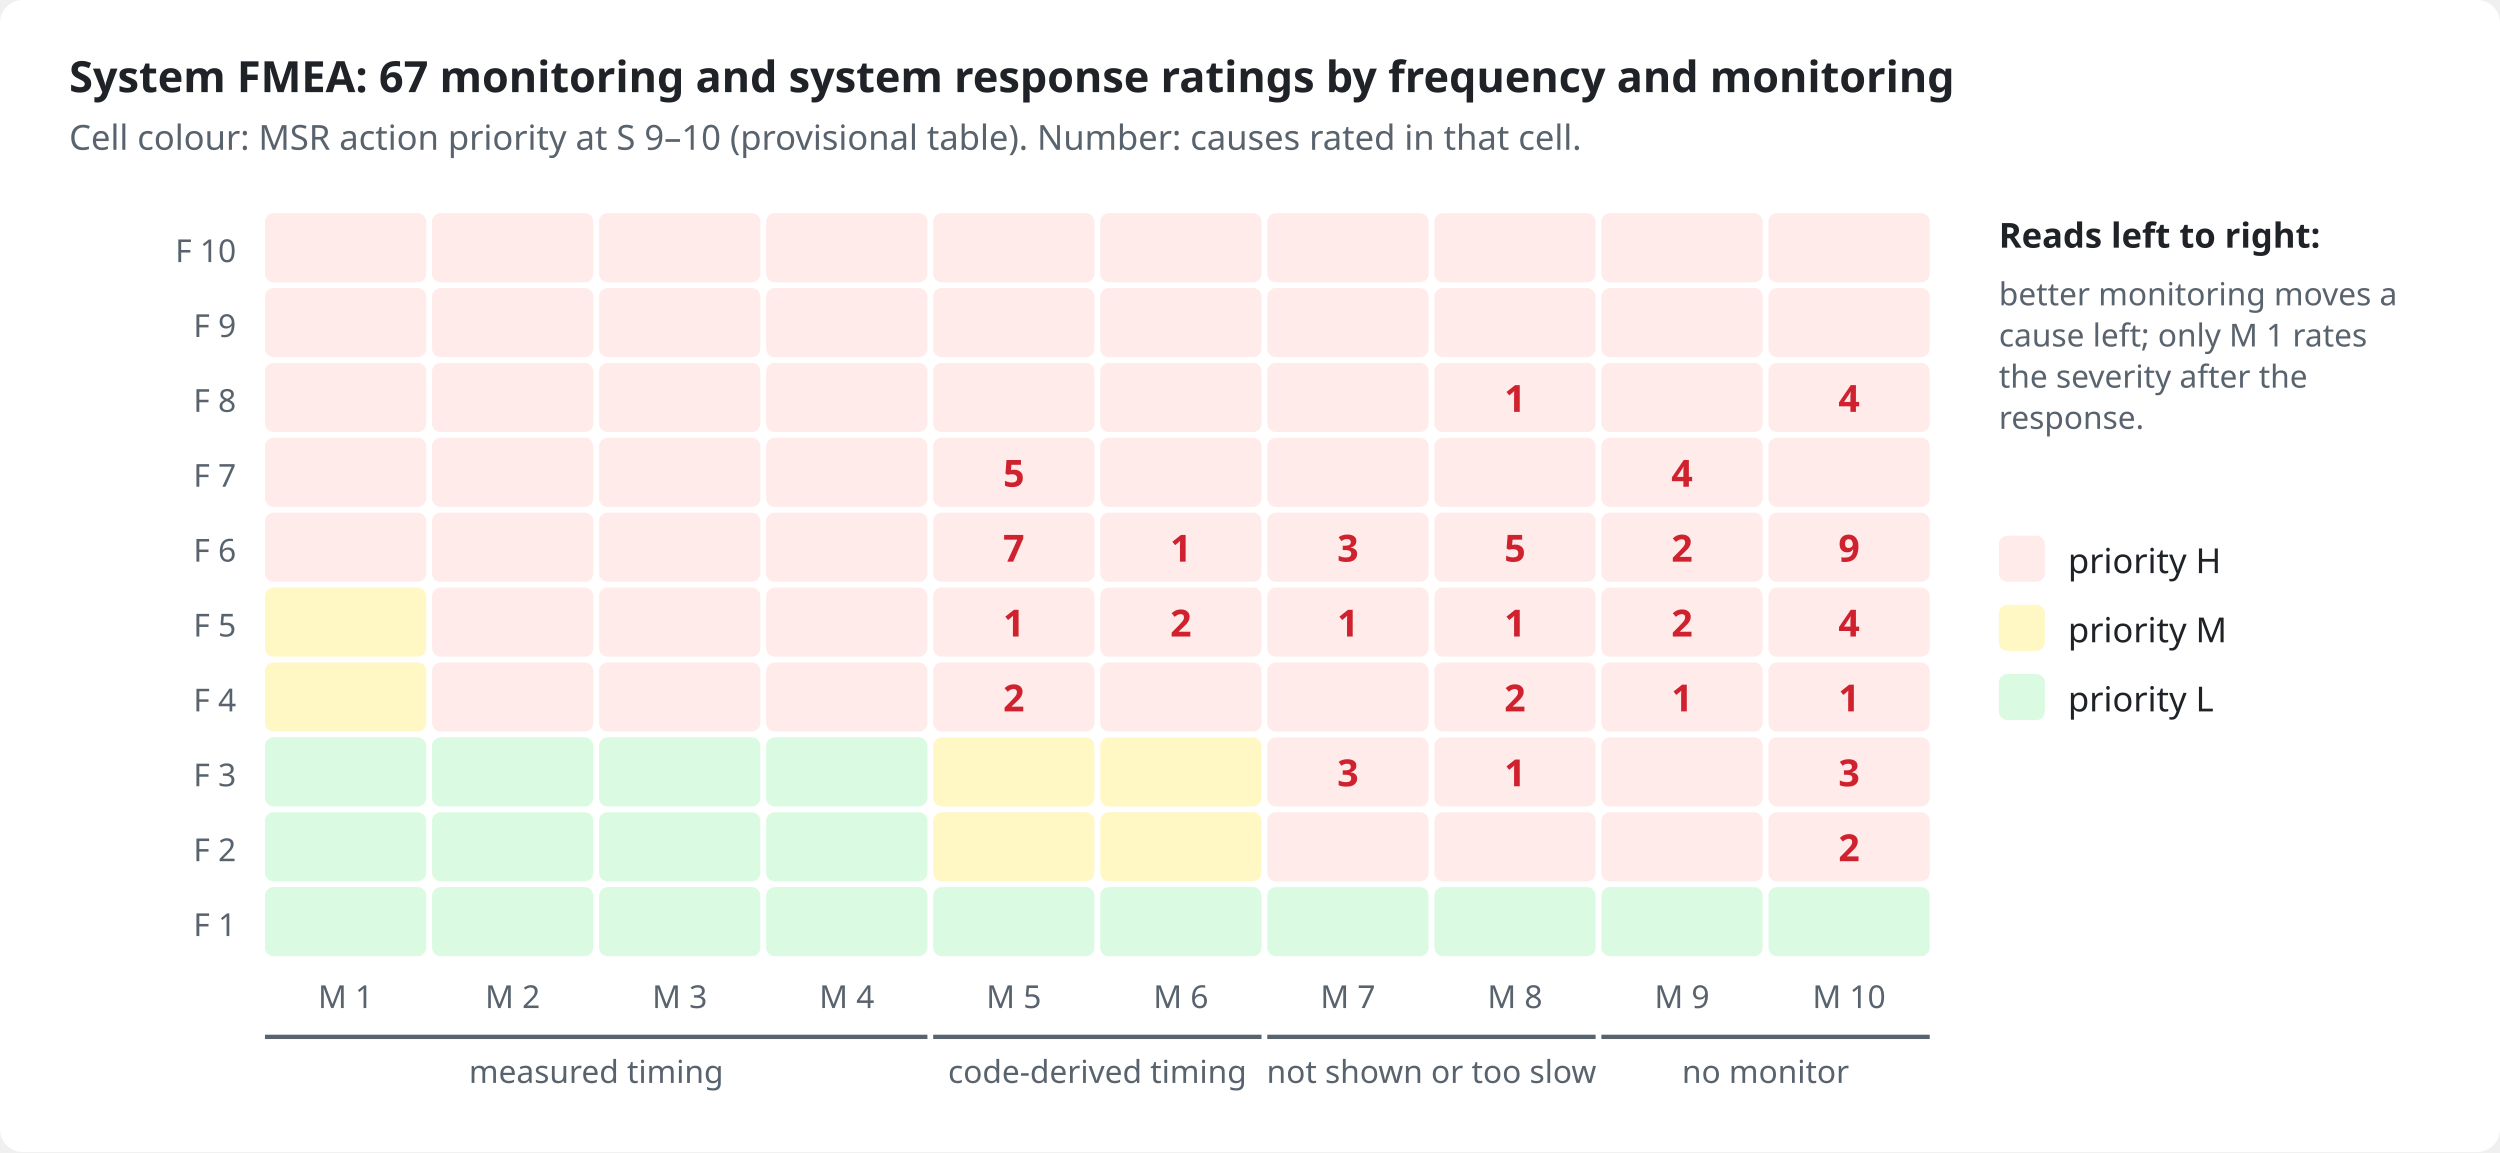
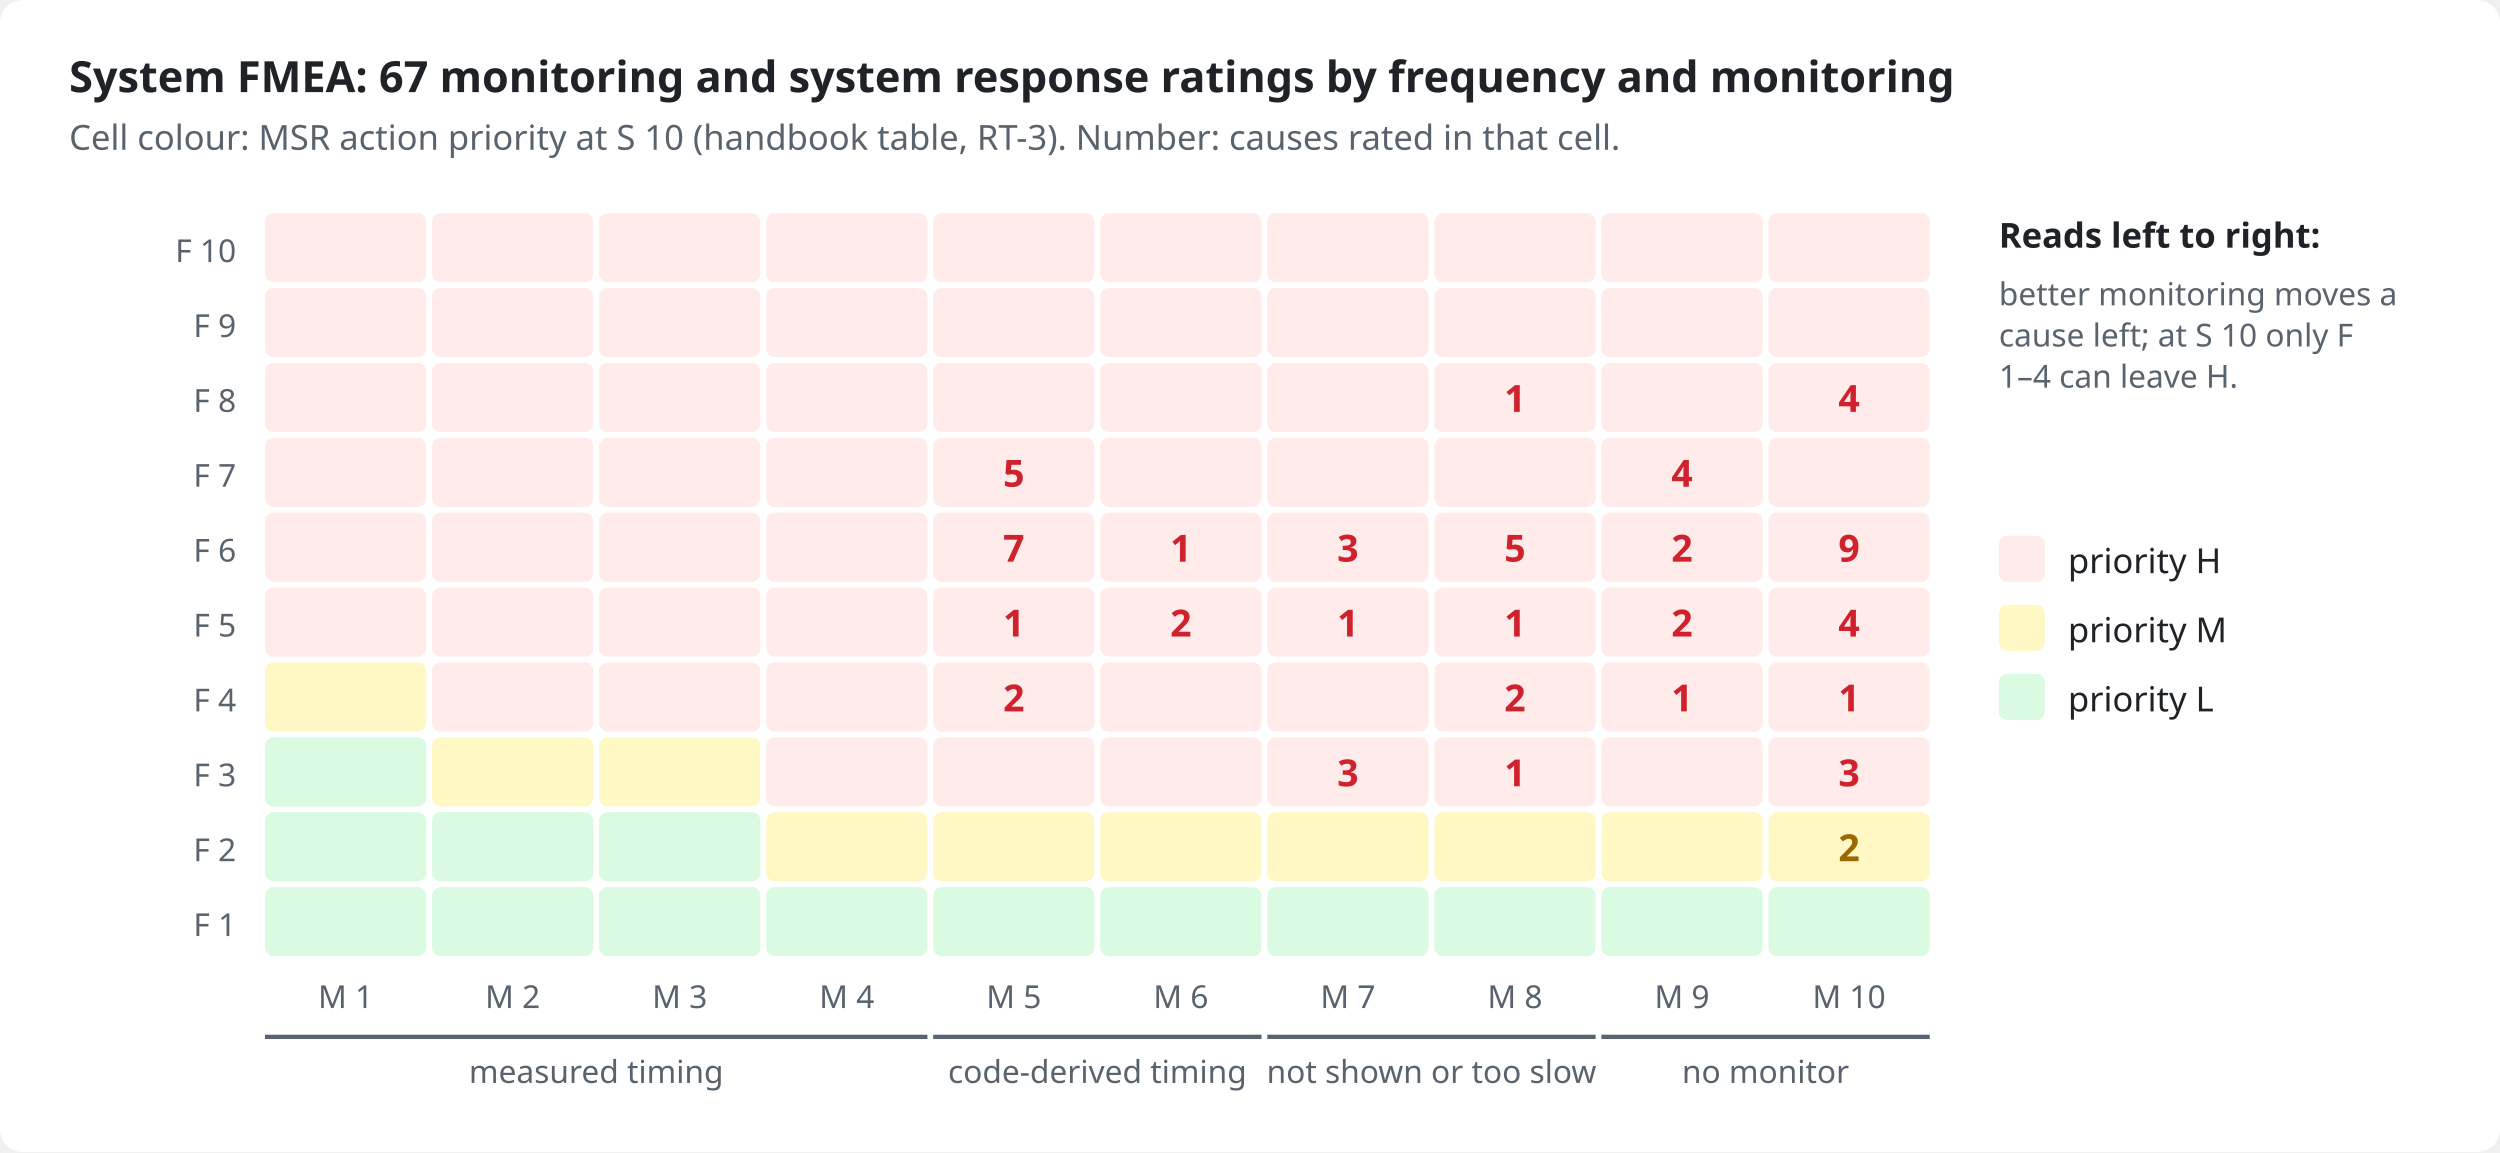
<svg xmlns="http://www.w3.org/2000/svg" viewBox="0 0 868 400" width="868" height="400" role="img">
  <style>
.bg{fill:#ffffff}.ink{fill:#1f2328}.mut{fill:#59636e}.acc{fill:#0969da}.surf{fill:#f6f8fa}.box{fill:#ffffff;stroke:#d1d9e0}
.in{fill:#ddf4ff;stroke:#54aeff}.out{fill:#f6f8fa;stroke:#d1d9e0}.bd{fill:none;stroke:#0969da;stroke-dasharray:6 4}.frame{fill:none;stroke:#d1d9e0}
.hS{fill:#ffebe9}.h{fill:#cf222e}.mS{fill:#fff8c5}.m{fill:#9a6700}.lS{fill:#dafbe1}.l{fill:#1a7f37}
.hB{fill:#ffebe9;stroke:#ff8182}.lB{fill:#dafbe1;stroke:#4ac26b}.nB{fill:#fbefff;stroke:#c297ff}.n{fill:#8250df}
.ln{stroke:#59636e;fill:none}.data{stroke:#0969da;fill:none}.energy{stroke:#bc4c00;fill:none;stroke-width:2.2}
.physical{stroke:#59636e;fill:none;stroke-dasharray:5 3}.material{stroke:#1a7f37;fill:none;stroke-dasharray:1.5 3}
.ah{fill:#59636e}.lbl{fill:#ffffff}.lane{fill:#f6f8fa}.laneT{fill:#59636e}
text{font-family:-apple-system,BlinkMacSystemFont,"Segoe UI","Noto Sans",Helvetica,Arial,sans-serif}
.mono{font-family:ui-monospace,SFMono-Regular,"SF Mono",Menlo,Consolas,monospace}
@media (prefers-color-scheme: dark){
.bg{fill:#0d1117}.ink{fill:#e6edf3}.mut{fill:#9198a1}.acc{fill:#4493f8}.surf{fill:#151b23}.box{fill:#0d1117;stroke:#3d444d}
.in{fill:#0c2d6b;stroke:#1f6feb}.out{fill:#151b23;stroke:#3d444d}.bd{stroke:#4493f8}.frame{stroke:#3d444d}
.hS{fill:#3c1618}.h{fill:#ff7b72}.mS{fill:#3a2a0c}.m{fill:#d29922}.lS{fill:#12261a}.l{fill:#3fb950}
.hB{fill:#3c1618;stroke:#da3633}.lB{fill:#12261a;stroke:#238636}.nB{fill:#271052;stroke:#8957e5}.n{fill:#ab7df8}
.ln{stroke:#9198a1}.data{stroke:#4493f8}.energy{stroke:#f0883e}.physical{stroke:#9198a1}.material{stroke:#3fb950}
.ah{fill:#9198a1}.lbl{fill:#0d1117}.lane{fill:#151b23}.laneT{fill:#9198a1}}
</style>
  <rect class="bg" x="0" y="0" width="868" height="400" rx="8" />
  <text x="24.0" y="32.0" class="ink" font-size="15" font-weight="600" text-anchor="start">System FMEA: 67 monitoring and system response ratings by frequency and monitoring</text>
-   <text x="24.0" y="52.0" class="mut" font-size="12" text-anchor="start">Cell colour: MSR action priority at S 9–10 (provisional table). Number: causes rated in that cell.</text>
+   <text x="24.0" y="52.0" class="mut" font-size="12" text-anchor="start">Cell colour: MSR action priority at S 10 (handbook table, RT-3). Number: causes rated in that cell.</text>
  <text x="82.0" y="91.0" class="mut" font-size="11" text-anchor="end">F 10</text>
  <rect x="92.0" y="74.0" width="56" height="24" rx="3" class="hS" />
  <rect x="150.0" y="74.0" width="56" height="24" rx="3" class="hS" />
  <rect x="208.0" y="74.0" width="56" height="24" rx="3" class="hS" />
  <rect x="266.0" y="74.0" width="56" height="24" rx="3" class="hS" />
  <rect x="324.0" y="74.0" width="56" height="24" rx="3" class="hS" />
  <rect x="382.0" y="74.0" width="56" height="24" rx="3" class="hS" />
  <rect x="440.0" y="74.0" width="56" height="24" rx="3" class="hS" />
  <rect x="498.0" y="74.0" width="56" height="24" rx="3" class="hS" />
  <rect x="556.0" y="74.0" width="56" height="24" rx="3" class="hS" />
  <rect x="614.0" y="74.0" width="56" height="24" rx="3" class="hS" />
  <text x="82.0" y="117.0" class="mut" font-size="11" text-anchor="end">F 9</text>
  <rect x="92.0" y="100.0" width="56" height="24" rx="3" class="hS" />
  <rect x="150.0" y="100.0" width="56" height="24" rx="3" class="hS" />
  <rect x="208.0" y="100.0" width="56" height="24" rx="3" class="hS" />
  <rect x="266.0" y="100.0" width="56" height="24" rx="3" class="hS" />
  <rect x="324.0" y="100.0" width="56" height="24" rx="3" class="hS" />
  <rect x="382.0" y="100.0" width="56" height="24" rx="3" class="hS" />
  <rect x="440.0" y="100.0" width="56" height="24" rx="3" class="hS" />
  <rect x="498.0" y="100.0" width="56" height="24" rx="3" class="hS" />
  <rect x="556.0" y="100.0" width="56" height="24" rx="3" class="hS" />
  <rect x="614.0" y="100.0" width="56" height="24" rx="3" class="hS" />
  <text x="82.0" y="143.0" class="mut" font-size="11" text-anchor="end">F 8</text>
  <rect x="92.0" y="126.0" width="56" height="24" rx="3" class="hS" />
  <rect x="150.0" y="126.0" width="56" height="24" rx="3" class="hS" />
  <rect x="208.0" y="126.0" width="56" height="24" rx="3" class="hS" />
  <rect x="266.0" y="126.0" width="56" height="24" rx="3" class="hS" />
  <rect x="324.0" y="126.0" width="56" height="24" rx="3" class="hS" />
  <rect x="382.0" y="126.0" width="56" height="24" rx="3" class="hS" />
  <rect x="440.0" y="126.0" width="56" height="24" rx="3" class="hS" />
  <rect x="498.0" y="126.0" width="56" height="24" rx="3" class="hS" />
  <text x="526.0" y="143.0" class="h" font-size="13" font-weight="700" text-anchor="middle">1</text>
  <rect x="556.0" y="126.0" width="56" height="24" rx="3" class="hS" />
  <rect x="614.0" y="126.0" width="56" height="24" rx="3" class="hS" />
  <text x="642.0" y="143.0" class="h" font-size="13" font-weight="700" text-anchor="middle">4</text>
  <text x="82.0" y="169.0" class="mut" font-size="11" text-anchor="end">F 7</text>
  <rect x="92.0" y="152.0" width="56" height="24" rx="3" class="hS" />
  <rect x="150.0" y="152.0" width="56" height="24" rx="3" class="hS" />
  <rect x="208.0" y="152.0" width="56" height="24" rx="3" class="hS" />
  <rect x="266.0" y="152.0" width="56" height="24" rx="3" class="hS" />
  <rect x="324.0" y="152.0" width="56" height="24" rx="3" class="hS" />
  <text x="352.0" y="169.0" class="h" font-size="13" font-weight="700" text-anchor="middle">5</text>
  <rect x="382.0" y="152.0" width="56" height="24" rx="3" class="hS" />
  <rect x="440.0" y="152.0" width="56" height="24" rx="3" class="hS" />
  <rect x="498.0" y="152.0" width="56" height="24" rx="3" class="hS" />
  <rect x="556.0" y="152.0" width="56" height="24" rx="3" class="hS" />
  <text x="584.0" y="169.0" class="h" font-size="13" font-weight="700" text-anchor="middle">4</text>
  <rect x="614.0" y="152.0" width="56" height="24" rx="3" class="hS" />
  <text x="82.0" y="195.0" class="mut" font-size="11" text-anchor="end">F 6</text>
  <rect x="92.0" y="178.0" width="56" height="24" rx="3" class="hS" />
  <rect x="150.0" y="178.0" width="56" height="24" rx="3" class="hS" />
  <rect x="208.0" y="178.0" width="56" height="24" rx="3" class="hS" />
  <rect x="266.0" y="178.0" width="56" height="24" rx="3" class="hS" />
  <rect x="324.0" y="178.0" width="56" height="24" rx="3" class="hS" />
  <text x="352.0" y="195.0" class="h" font-size="13" font-weight="700" text-anchor="middle">7</text>
  <rect x="382.0" y="178.0" width="56" height="24" rx="3" class="hS" />
  <text x="410.0" y="195.0" class="h" font-size="13" font-weight="700" text-anchor="middle">1</text>
  <rect x="440.0" y="178.0" width="56" height="24" rx="3" class="hS" />
  <text x="468.0" y="195.0" class="h" font-size="13" font-weight="700" text-anchor="middle">3</text>
  <rect x="498.0" y="178.0" width="56" height="24" rx="3" class="hS" />
  <text x="526.0" y="195.0" class="h" font-size="13" font-weight="700" text-anchor="middle">5</text>
  <rect x="556.0" y="178.0" width="56" height="24" rx="3" class="hS" />
  <text x="584.0" y="195.0" class="h" font-size="13" font-weight="700" text-anchor="middle">2</text>
  <rect x="614.0" y="178.0" width="56" height="24" rx="3" class="hS" />
  <text x="642.0" y="195.0" class="h" font-size="13" font-weight="700" text-anchor="middle">9</text>
  <text x="82.0" y="221.0" class="mut" font-size="11" text-anchor="end">F 5</text>
-   <rect x="92.0" y="204.0" width="56" height="24" rx="3" class="mS" />
+   <rect x="92.0" y="204.0" width="56" height="24" rx="3" class="hS" />
  <rect x="150.0" y="204.0" width="56" height="24" rx="3" class="hS" />
  <rect x="208.0" y="204.0" width="56" height="24" rx="3" class="hS" />
  <rect x="266.0" y="204.0" width="56" height="24" rx="3" class="hS" />
  <rect x="324.0" y="204.0" width="56" height="24" rx="3" class="hS" />
  <text x="352.0" y="221.0" class="h" font-size="13" font-weight="700" text-anchor="middle">1</text>
  <rect x="382.0" y="204.0" width="56" height="24" rx="3" class="hS" />
  <text x="410.0" y="221.0" class="h" font-size="13" font-weight="700" text-anchor="middle">2</text>
  <rect x="440.0" y="204.0" width="56" height="24" rx="3" class="hS" />
  <text x="468.0" y="221.0" class="h" font-size="13" font-weight="700" text-anchor="middle">1</text>
  <rect x="498.0" y="204.0" width="56" height="24" rx="3" class="hS" />
  <text x="526.0" y="221.0" class="h" font-size="13" font-weight="700" text-anchor="middle">1</text>
  <rect x="556.0" y="204.0" width="56" height="24" rx="3" class="hS" />
  <text x="584.0" y="221.0" class="h" font-size="13" font-weight="700" text-anchor="middle">2</text>
  <rect x="614.0" y="204.0" width="56" height="24" rx="3" class="hS" />
  <text x="642.0" y="221.0" class="h" font-size="13" font-weight="700" text-anchor="middle">4</text>
  <text x="82.0" y="247.0" class="mut" font-size="11" text-anchor="end">F 4</text>
  <rect x="92.0" y="230.0" width="56" height="24" rx="3" class="mS" />
  <rect x="150.0" y="230.0" width="56" height="24" rx="3" class="hS" />
  <rect x="208.0" y="230.0" width="56" height="24" rx="3" class="hS" />
  <rect x="266.0" y="230.0" width="56" height="24" rx="3" class="hS" />
  <rect x="324.0" y="230.0" width="56" height="24" rx="3" class="hS" />
  <text x="352.0" y="247.0" class="h" font-size="13" font-weight="700" text-anchor="middle">2</text>
  <rect x="382.0" y="230.0" width="56" height="24" rx="3" class="hS" />
  <rect x="440.0" y="230.0" width="56" height="24" rx="3" class="hS" />
  <rect x="498.0" y="230.0" width="56" height="24" rx="3" class="hS" />
  <text x="526.0" y="247.0" class="h" font-size="13" font-weight="700" text-anchor="middle">2</text>
  <rect x="556.0" y="230.0" width="56" height="24" rx="3" class="hS" />
  <text x="584.0" y="247.0" class="h" font-size="13" font-weight="700" text-anchor="middle">1</text>
  <rect x="614.0" y="230.0" width="56" height="24" rx="3" class="hS" />
  <text x="642.0" y="247.0" class="h" font-size="13" font-weight="700" text-anchor="middle">1</text>
  <text x="82.0" y="273.0" class="mut" font-size="11" text-anchor="end">F 3</text>
  <rect x="92.0" y="256.0" width="56" height="24" rx="3" class="lS" />
-   <rect x="150.0" y="256.0" width="56" height="24" rx="3" class="lS" />
-   <rect x="208.0" y="256.0" width="56" height="24" rx="3" class="lS" />
-   <rect x="266.0" y="256.0" width="56" height="24" rx="3" class="lS" />
-   <rect x="324.0" y="256.0" width="56" height="24" rx="3" class="mS" />
-   <rect x="382.0" y="256.0" width="56" height="24" rx="3" class="mS" />
+   <rect x="150.0" y="256.0" width="56" height="24" rx="3" class="mS" />
+   <rect x="208.0" y="256.0" width="56" height="24" rx="3" class="mS" />
+   <rect x="266.0" y="256.0" width="56" height="24" rx="3" class="hS" />
+   <rect x="324.0" y="256.0" width="56" height="24" rx="3" class="hS" />
+   <rect x="382.0" y="256.0" width="56" height="24" rx="3" class="hS" />
  <rect x="440.0" y="256.0" width="56" height="24" rx="3" class="hS" />
  <text x="468.0" y="273.0" class="h" font-size="13" font-weight="700" text-anchor="middle">3</text>
  <rect x="498.0" y="256.0" width="56" height="24" rx="3" class="hS" />
  <text x="526.0" y="273.0" class="h" font-size="13" font-weight="700" text-anchor="middle">1</text>
  <rect x="556.0" y="256.0" width="56" height="24" rx="3" class="hS" />
  <rect x="614.0" y="256.0" width="56" height="24" rx="3" class="hS" />
  <text x="642.0" y="273.0" class="h" font-size="13" font-weight="700" text-anchor="middle">3</text>
  <text x="82.0" y="299.0" class="mut" font-size="11" text-anchor="end">F 2</text>
  <rect x="92.0" y="282.0" width="56" height="24" rx="3" class="lS" />
  <rect x="150.0" y="282.0" width="56" height="24" rx="3" class="lS" />
  <rect x="208.0" y="282.0" width="56" height="24" rx="3" class="lS" />
-   <rect x="266.0" y="282.0" width="56" height="24" rx="3" class="lS" />
+   <rect x="266.0" y="282.0" width="56" height="24" rx="3" class="mS" />
  <rect x="324.0" y="282.0" width="56" height="24" rx="3" class="mS" />
  <rect x="382.0" y="282.0" width="56" height="24" rx="3" class="mS" />
-   <rect x="440.0" y="282.0" width="56" height="24" rx="3" class="hS" />
-   <rect x="498.0" y="282.0" width="56" height="24" rx="3" class="hS" />
-   <rect x="556.0" y="282.0" width="56" height="24" rx="3" class="hS" />
-   <rect x="614.0" y="282.0" width="56" height="24" rx="3" class="hS" />
-   <text x="642.0" y="299.0" class="h" font-size="13" font-weight="700" text-anchor="middle">2</text>
+   <rect x="440.0" y="282.0" width="56" height="24" rx="3" class="mS" />
+   <rect x="498.0" y="282.0" width="56" height="24" rx="3" class="mS" />
+   <rect x="556.0" y="282.0" width="56" height="24" rx="3" class="mS" />
+   <rect x="614.0" y="282.0" width="56" height="24" rx="3" class="mS" />
+   <text x="642.0" y="299.0" class="m" font-size="13" font-weight="700" text-anchor="middle">2</text>
  <text x="82.0" y="325.0" class="mut" font-size="11" text-anchor="end">F 1</text>
  <rect x="92.0" y="308.0" width="56" height="24" rx="3" class="lS" />
  <rect x="150.0" y="308.0" width="56" height="24" rx="3" class="lS" />
  <rect x="208.0" y="308.0" width="56" height="24" rx="3" class="lS" />
  <rect x="266.0" y="308.0" width="56" height="24" rx="3" class="lS" />
  <rect x="324.0" y="308.0" width="56" height="24" rx="3" class="lS" />
  <rect x="382.0" y="308.0" width="56" height="24" rx="3" class="lS" />
  <rect x="440.0" y="308.0" width="56" height="24" rx="3" class="lS" />
  <rect x="498.0" y="308.0" width="56" height="24" rx="3" class="lS" />
  <rect x="556.0" y="308.0" width="56" height="24" rx="3" class="lS" />
  <rect x="614.0" y="308.0" width="56" height="24" rx="3" class="lS" />
  <text x="120.0" y="350.0" class="mut" font-size="11" text-anchor="middle">M 1</text>
  <text x="178.0" y="350.0" class="mut" font-size="11" text-anchor="middle">M 2</text>
  <text x="236.0" y="350.0" class="mut" font-size="11" text-anchor="middle">M 3</text>
  <text x="294.0" y="350.0" class="mut" font-size="11" text-anchor="middle">M 4</text>
  <text x="352.0" y="350.0" class="mut" font-size="11" text-anchor="middle">M 5</text>
  <text x="410.0" y="350.0" class="mut" font-size="11" text-anchor="middle">M 6</text>
  <text x="468.0" y="350.0" class="mut" font-size="11" text-anchor="middle">M 7</text>
  <text x="526.0" y="350.0" class="mut" font-size="11" text-anchor="middle">M 8</text>
  <text x="584.0" y="350.0" class="mut" font-size="11" text-anchor="middle">M 9</text>
  <text x="642.0" y="350.0" class="mut" font-size="11" text-anchor="middle">M 10</text>
  <path d="M92.0 360 L322.0 360" class="ln" stroke-width="1.5" />
  <text x="207.0" y="376.0" class="mut" font-size="11" text-anchor="middle">measured timing</text>
  <path d="M324.0 360 L438.0 360" class="ln" stroke-width="1.5" />
  <text x="381.0" y="376.0" class="mut" font-size="11" text-anchor="middle">code-derived timing</text>
  <path d="M440.0 360 L554.0 360" class="ln" stroke-width="1.5" />
  <text x="497.0" y="376.0" class="mut" font-size="11" text-anchor="middle">not shown or too slow</text>
  <path d="M556.0 360 L670.0 360" class="ln" stroke-width="1.5" />
  <text x="613.0" y="376.0" class="mut" font-size="11" text-anchor="middle">no monitor</text>
  <text x="694.0" y="86.0" class="ink" font-size="12" font-weight="600" text-anchor="start">Reads left to right:</text>
  <text x="694.0" y="106.0" class="mut" font-size="11" text-anchor="start">better monitoring moves a</text>
-   <text x="694.0" y="120.3" class="mut" font-size="11" text-anchor="start">cause left; only M 1 rates</text>
-   <text x="694.0" y="134.6" class="mut" font-size="11" text-anchor="start">the severity after the</text>
-   <text x="694.0" y="148.9" class="mut" font-size="11" text-anchor="start">response.</text>
+   <text x="694.0" y="120.3" class="mut" font-size="11" text-anchor="start">cause left; at S 10 only F</text>
+   <text x="694.0" y="134.6" class="mut" font-size="11" text-anchor="start">1–4 can leave H.</text>
  <rect x="694" y="186" width="16" height="16" rx="3" class="hS" />
  <text x="718.0" y="199.0" class="ink" font-size="12" text-anchor="start">priority H</text>
  <rect x="694" y="210" width="16" height="16" rx="3" class="mS" />
  <text x="718.0" y="223.0" class="ink" font-size="12" text-anchor="start">priority M</text>
  <rect x="694" y="234" width="16" height="16" rx="3" class="lS" />
  <text x="718.0" y="247.0" class="ink" font-size="12" text-anchor="start">priority L</text>
</svg>
